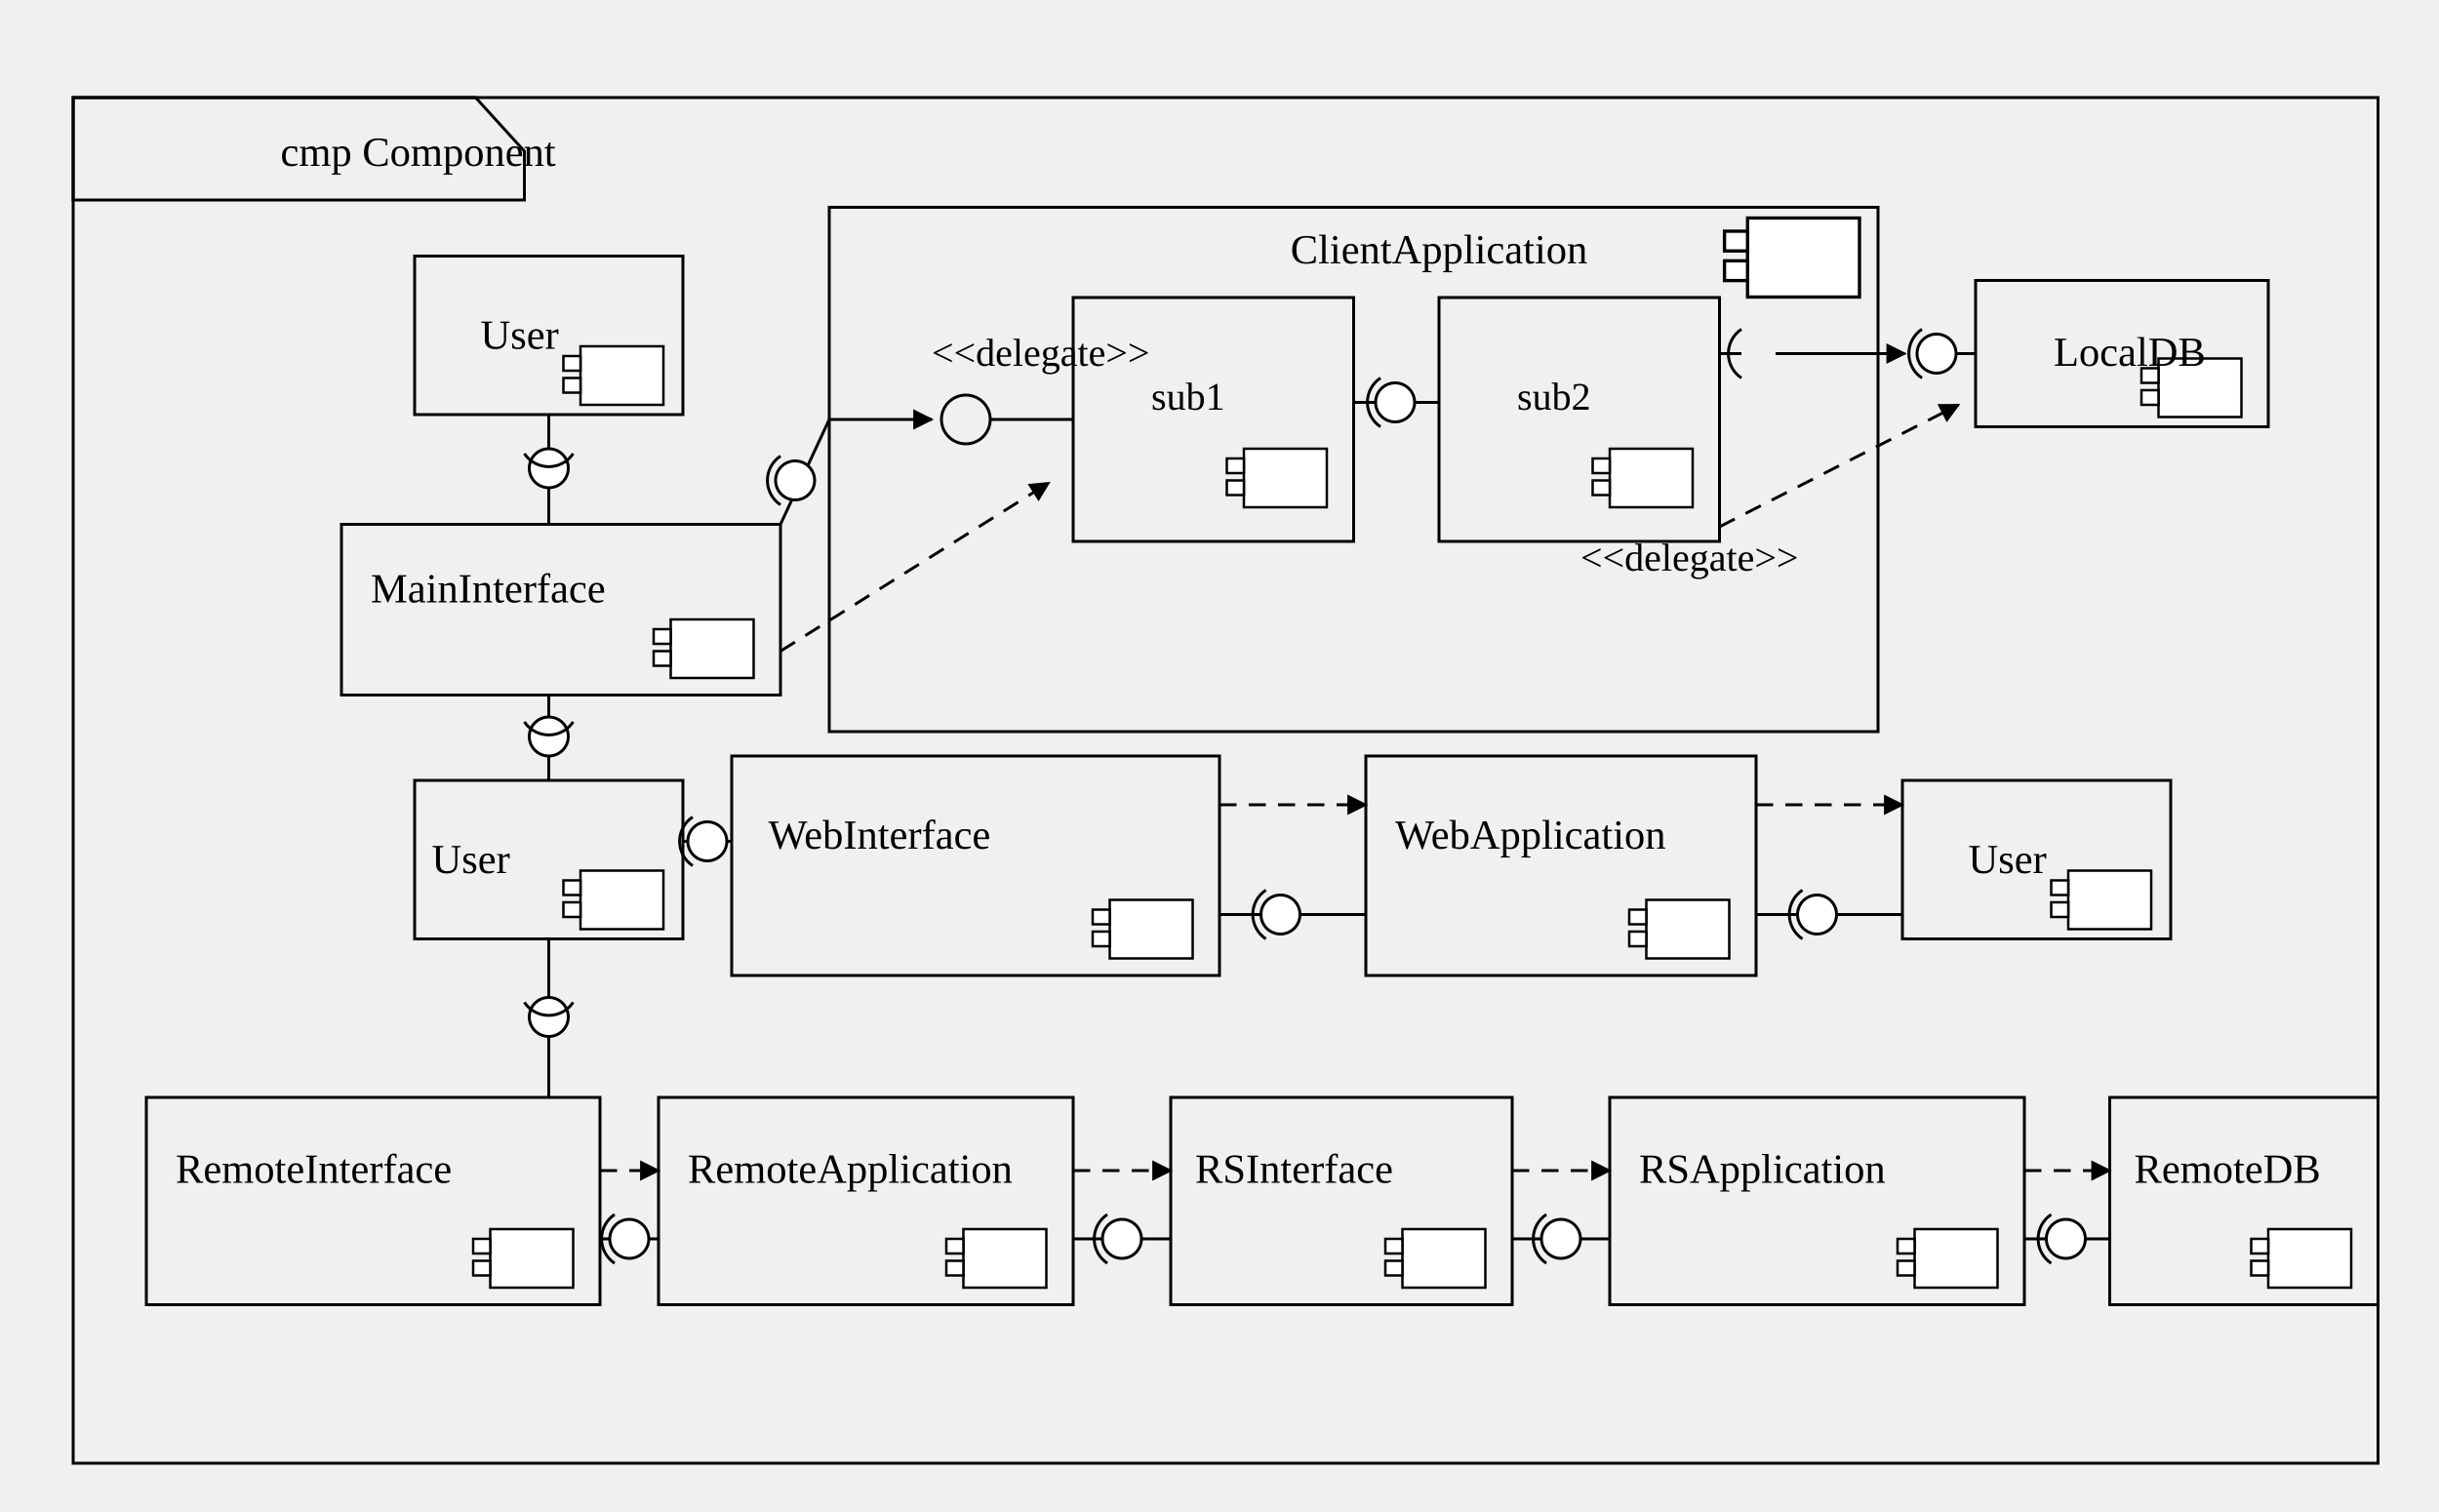
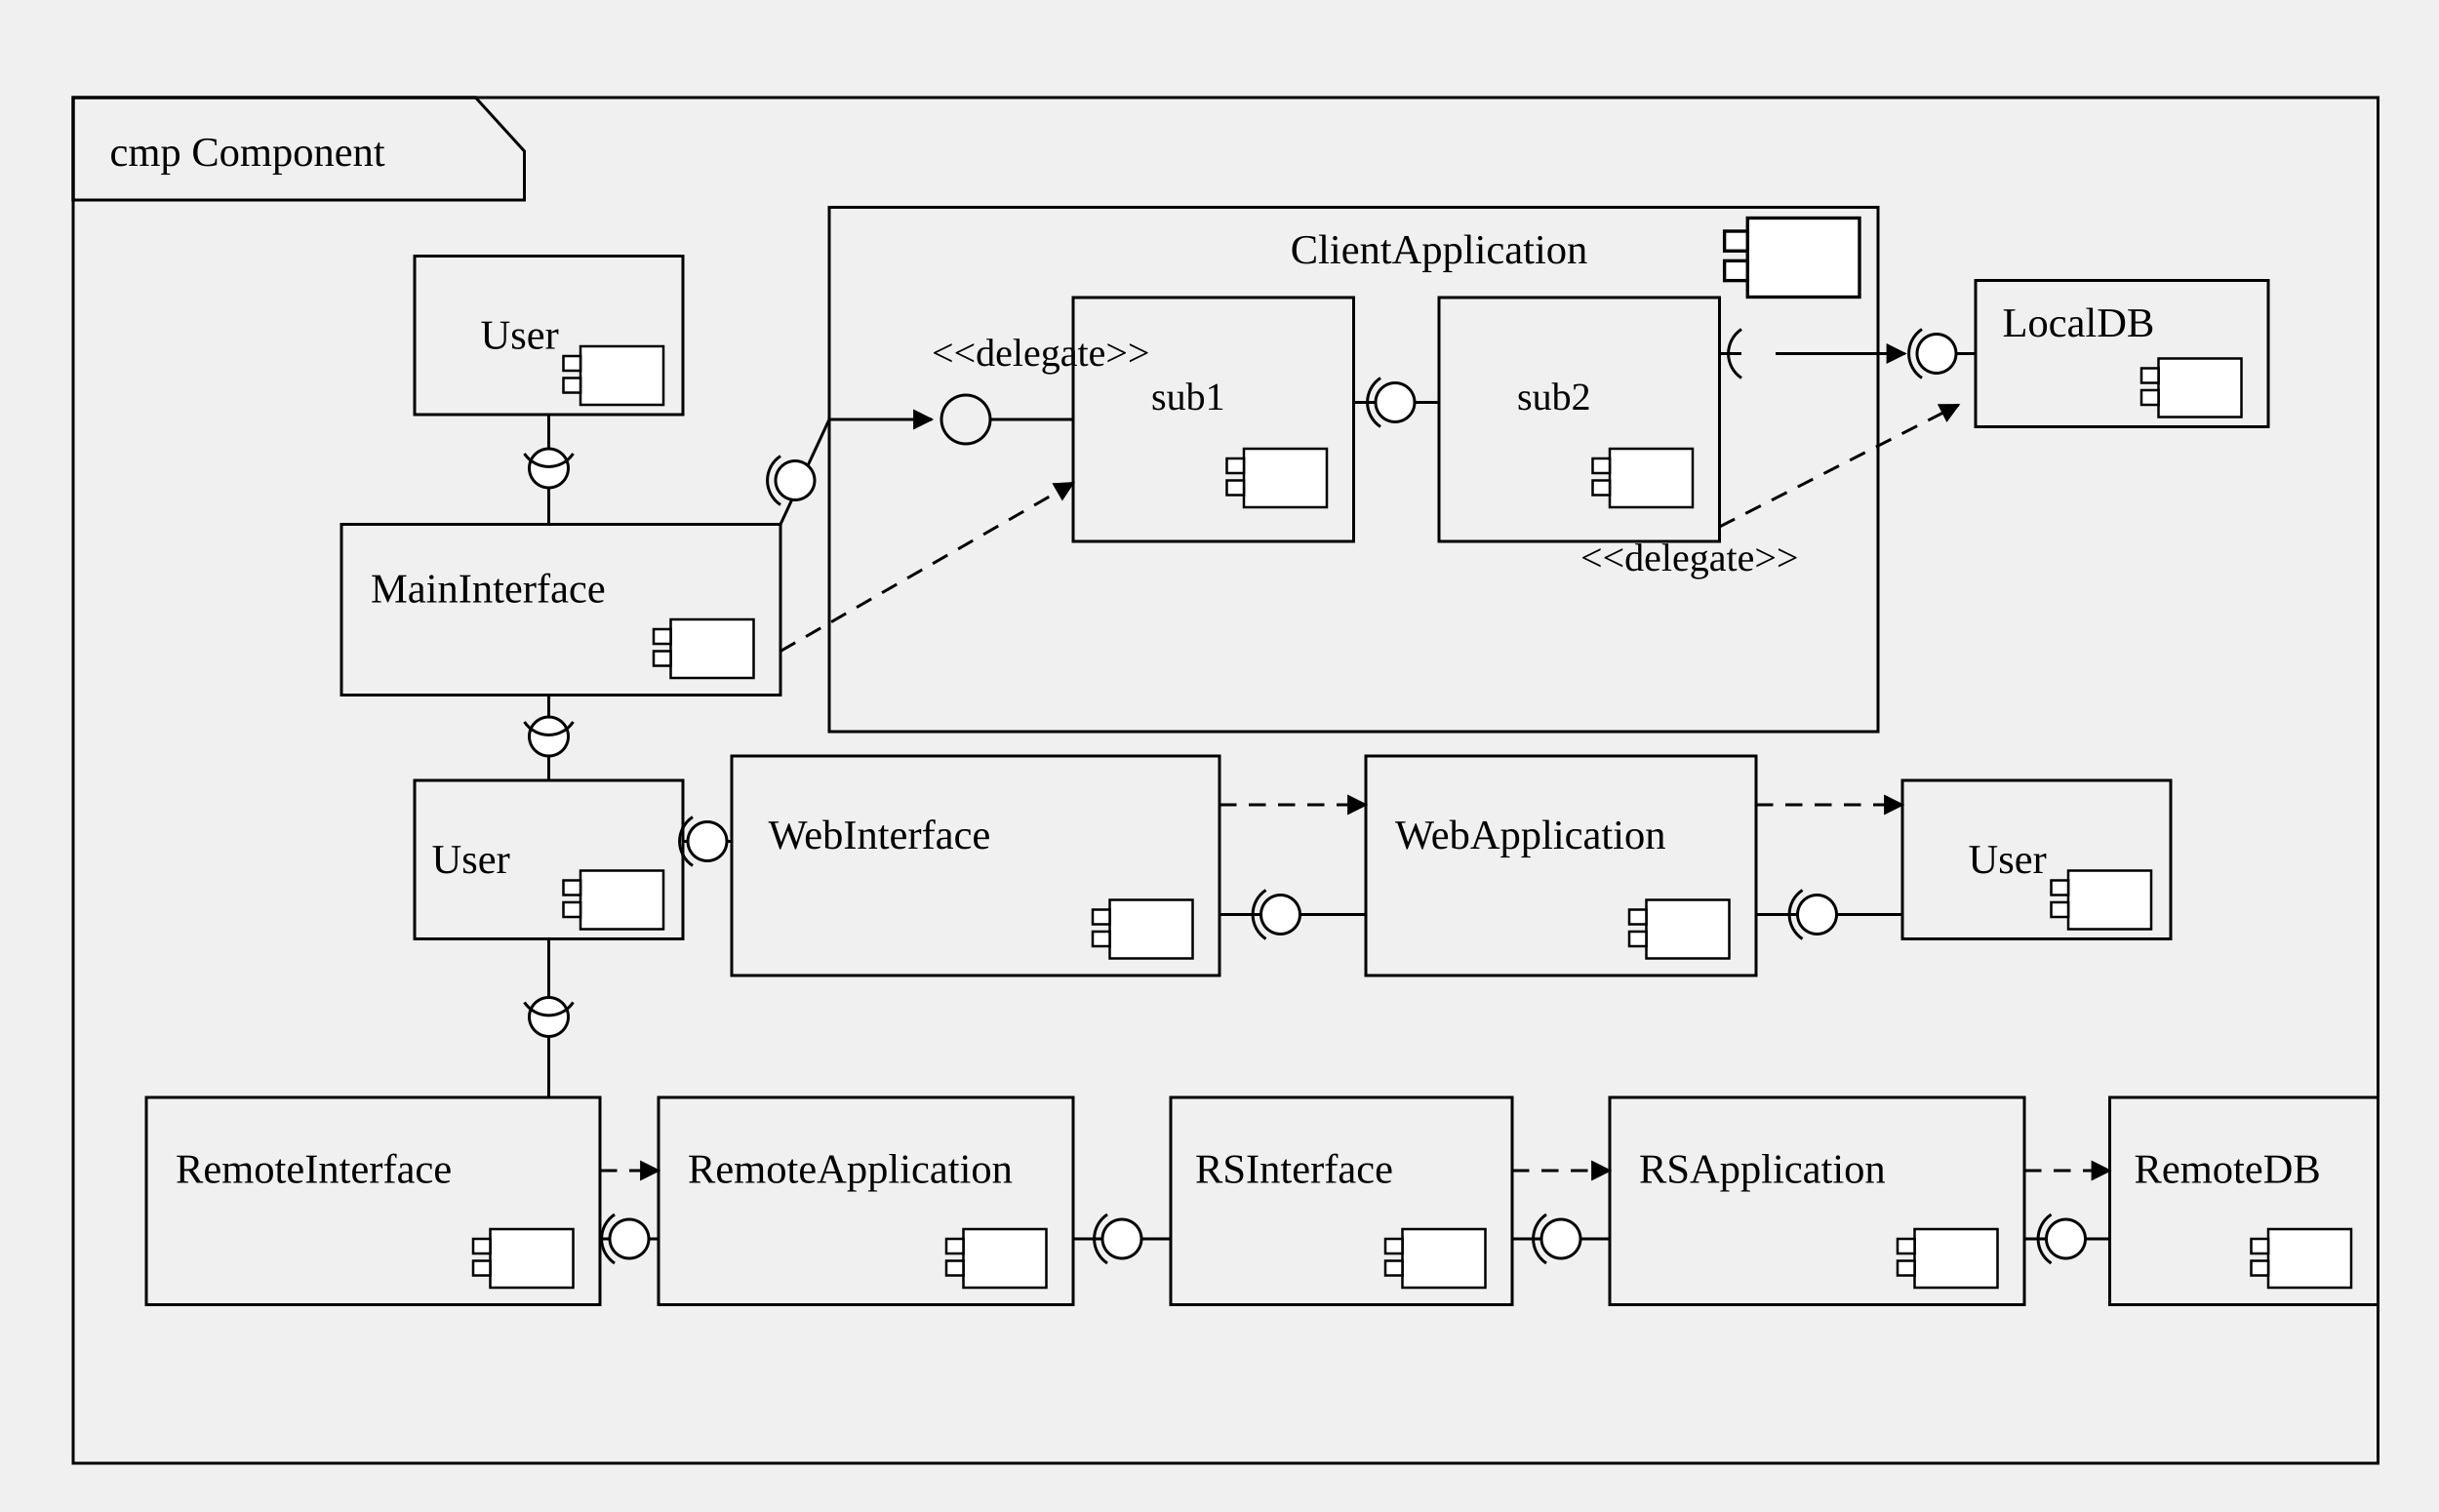
<svg xmlns="http://www.w3.org/2000/svg" viewBox="0 0 1000 620" font-family="Liberation Serif, SimSun, 'Noto Serif CJK SC', 'WenQuanYi Zen Hei', 'Droid Sans Fallback', serif" font-size="17">
  <defs>
    <marker id="ar" viewBox="0 0 10 10" refX="9" refY="5" markerWidth="7" markerHeight="7" orient="auto-start-reverse">
      <path d="M0,0 L10,5 L0,10 z" fill="#000" />
    </marker>
    <g id="compicon">
      <rect x="-30" y="-16" width="34" height="24" fill="#fff" stroke="#000" stroke-width="1" />
      <rect x="-37" y="-12" width="7" height="6" fill="#fff" stroke="#000" stroke-width="1" />
      <rect x="-37" y="-3" width="7" height="6" fill="#fff" stroke="#000" stroke-width="1" />
    </g>
    <g id="ballsocket-h">
      <circle cx="0" cy="0" r="8" fill="#fff" stroke="#000" stroke-width="1.2" />
      <path d="M-6,-10 A12,12 0 0,0 -6,10" fill="none" stroke="#000" stroke-width="1.2" />
    </g>
    <g id="socket-h">
      <path d="M-6,-10 A12,12 0 0,0 -6,10" fill="none" stroke="#000" stroke-width="1.2" />
    </g>
    <g id="ballsocket-v">
      <circle cx="0" cy="0" r="8" fill="#fff" stroke="#000" stroke-width="1.2" />
      <path d="M-10,-6 A12,12 0 0,0 10,-6" fill="none" stroke="#000" stroke-width="1.2" />
    </g>
  </defs>
  <g fill="none" stroke="#000" stroke-width="1.2">
    <rect x="30" y="40" width="945" height="560" />
    <path d="M30,40 L195,40 L215,62 L215,82 L30,82 Z" />
    <rect x="340" y="85" width="430" height="215" />
    <rect x="170" y="105" width="110" height="65" />
    <rect x="140" y="215" width="180" height="70" />
    <rect x="440" y="122" width="115" height="100" />
    <rect x="590" y="122" width="115" height="100" />
    <rect x="810" y="115" width="120" height="60" />
    <rect x="170" y="320" width="110" height="65" />
    <rect x="300" y="310" width="200" height="90" />
    <rect x="560" y="310" width="160" height="90" />
    <rect x="780" y="320" width="110" height="65" />
    <rect x="60" y="450" width="186" height="85" />
    <rect x="270" y="450" width="170" height="85" />
    <rect x="480" y="450" width="140" height="85" />
    <rect x="660" y="450" width="170" height="85" />
    <rect x="865" y="450" width="110" height="85" />
    <line x1="225" y1="170" x2="225" y2="215" />
    <use href="#ballsocket-v" x="225" y="192" />
    <line x1="320" y1="215" x2="340" y2="172" />
    <use href="#ballsocket-h" x="326" y="197" />
-     <line x1="320" y1="267" x2="430" y2="198" stroke-dasharray="7 5" marker-end="url(#ar)" />
+     <line x1="320" y1="267" x2="440" y2="198" stroke-dasharray="7 5" marker-end="url(#ar)" />
    <line x1="340" y1="172" x2="382" y2="172" marker-end="url(#ar)" />
    <circle cx="396" cy="172" r="10" />
    <line x1="406" y1="172" x2="440" y2="172" />
    <line x1="555" y1="165" x2="590" y2="165" />
    <use href="#ballsocket-h" x="572" y="165" />
    <line x1="705" y1="145" x2="714" y2="145" />
    <use href="#socket-h" x="720" y="145" />
    <line x1="728" y1="145" x2="781" y2="145" marker-end="url(#ar)" />
    <use href="#ballsocket-h" x="794" y="145" />
    <line x1="802" y1="145" x2="810" y2="145" />
    <line x1="705" y1="216" x2="803" y2="166" stroke-dasharray="7 5" marker-end="url(#ar)" />
    <line x1="225" y1="285" x2="225" y2="320" />
    <use href="#ballsocket-v" x="225" y="302" />
    <line x1="225" y1="385" x2="225" y2="450" />
    <use href="#ballsocket-v" x="225" y="417" />
    <line x1="280" y1="345" x2="300" y2="345" />
    <use href="#ballsocket-h" x="290" y="345" />
    <line x1="500" y1="330" x2="560" y2="330" stroke-dasharray="7 5" marker-end="url(#ar)" />
    <line x1="500" y1="375" x2="560" y2="375" />
    <use href="#ballsocket-h" x="525" y="375" />
    <line x1="720" y1="330" x2="780" y2="330" stroke-dasharray="7 5" marker-end="url(#ar)" />
    <line x1="720" y1="375" x2="780" y2="375" />
    <use href="#ballsocket-h" x="745" y="375" />
    <line x1="246" y1="480" x2="270" y2="480" stroke-dasharray="7 5" marker-end="url(#ar)" />
    <line x1="246" y1="508" x2="270" y2="508" />
    <use href="#ballsocket-h" x="258" y="508" />
-     <line x1="440" y1="480" x2="480" y2="480" stroke-dasharray="7 5" marker-end="url(#ar)" />
    <line x1="440" y1="508" x2="480" y2="508" />
    <use href="#ballsocket-h" x="460" y="508" />
    <line x1="620" y1="480" x2="660" y2="480" stroke-dasharray="7 5" marker-end="url(#ar)" />
    <line x1="620" y1="508" x2="660" y2="508" />
    <use href="#ballsocket-h" x="640" y="508" />
    <line x1="830" y1="480" x2="865" y2="480" stroke-dasharray="7 5" marker-end="url(#ar)" />
    <line x1="830" y1="508" x2="865" y2="508" />
    <use href="#ballsocket-h" x="847" y="508" />
  </g>
  <use href="#compicon" transform="translate(757,111) scale(1.35)" />
  <use href="#compicon" x="268" y="158" />
  <use href="#compicon" x="305" y="270" />
  <use href="#compicon" x="540" y="200" />
  <use href="#compicon" x="690" y="200" />
  <use href="#compicon" x="915" y="163" />
  <use href="#compicon" x="268" y="373" />
  <use href="#compicon" x="485" y="385" />
  <use href="#compicon" x="705" y="385" />
  <use href="#compicon" x="878" y="373" />
  <use href="#compicon" x="231" y="520" />
  <use href="#compicon" x="425" y="520" />
  <use href="#compicon" x="605" y="520" />
  <use href="#compicon" x="815" y="520" />
  <use href="#compicon" x="960" y="520" />
  <g fill="#000" stroke="none">
-     <text x="115" y="68">cmp Component</text>
+     <text x="45" y="68">cmp Component</text>
    <text x="590" y="108" text-anchor="middle">ClientApplication</text>
    <text x="197" y="143">User</text>
    <text x="152" y="247">MainInterface</text>
    <text x="472" y="168" font-size="16">sub1</text>
    <text x="622" y="168" font-size="16">sub2</text>
-     <text x="842" y="150">LocalDB</text>
+     <text x="821" y="138">LocalDB</text>
    <text x="382" y="150" font-size="16">&lt;&lt;delegate&gt;&gt;</text>
    <text x="648" y="234" font-size="16">&lt;&lt;delegate&gt;&gt;</text>
    <text x="177" y="358">User</text>
    <text x="315" y="348">WebInterface</text>
    <text x="572" y="348">WebApplication</text>
    <text x="807" y="358">User</text>
    <text x="72" y="485">RemoteInterface</text>
    <text x="282" y="485">RemoteApplication</text>
    <text x="490" y="485">RSInterface</text>
    <text x="672" y="485">RSApplication</text>
    <text x="875" y="485">RemoteDB</text>
  </g>
</svg>
